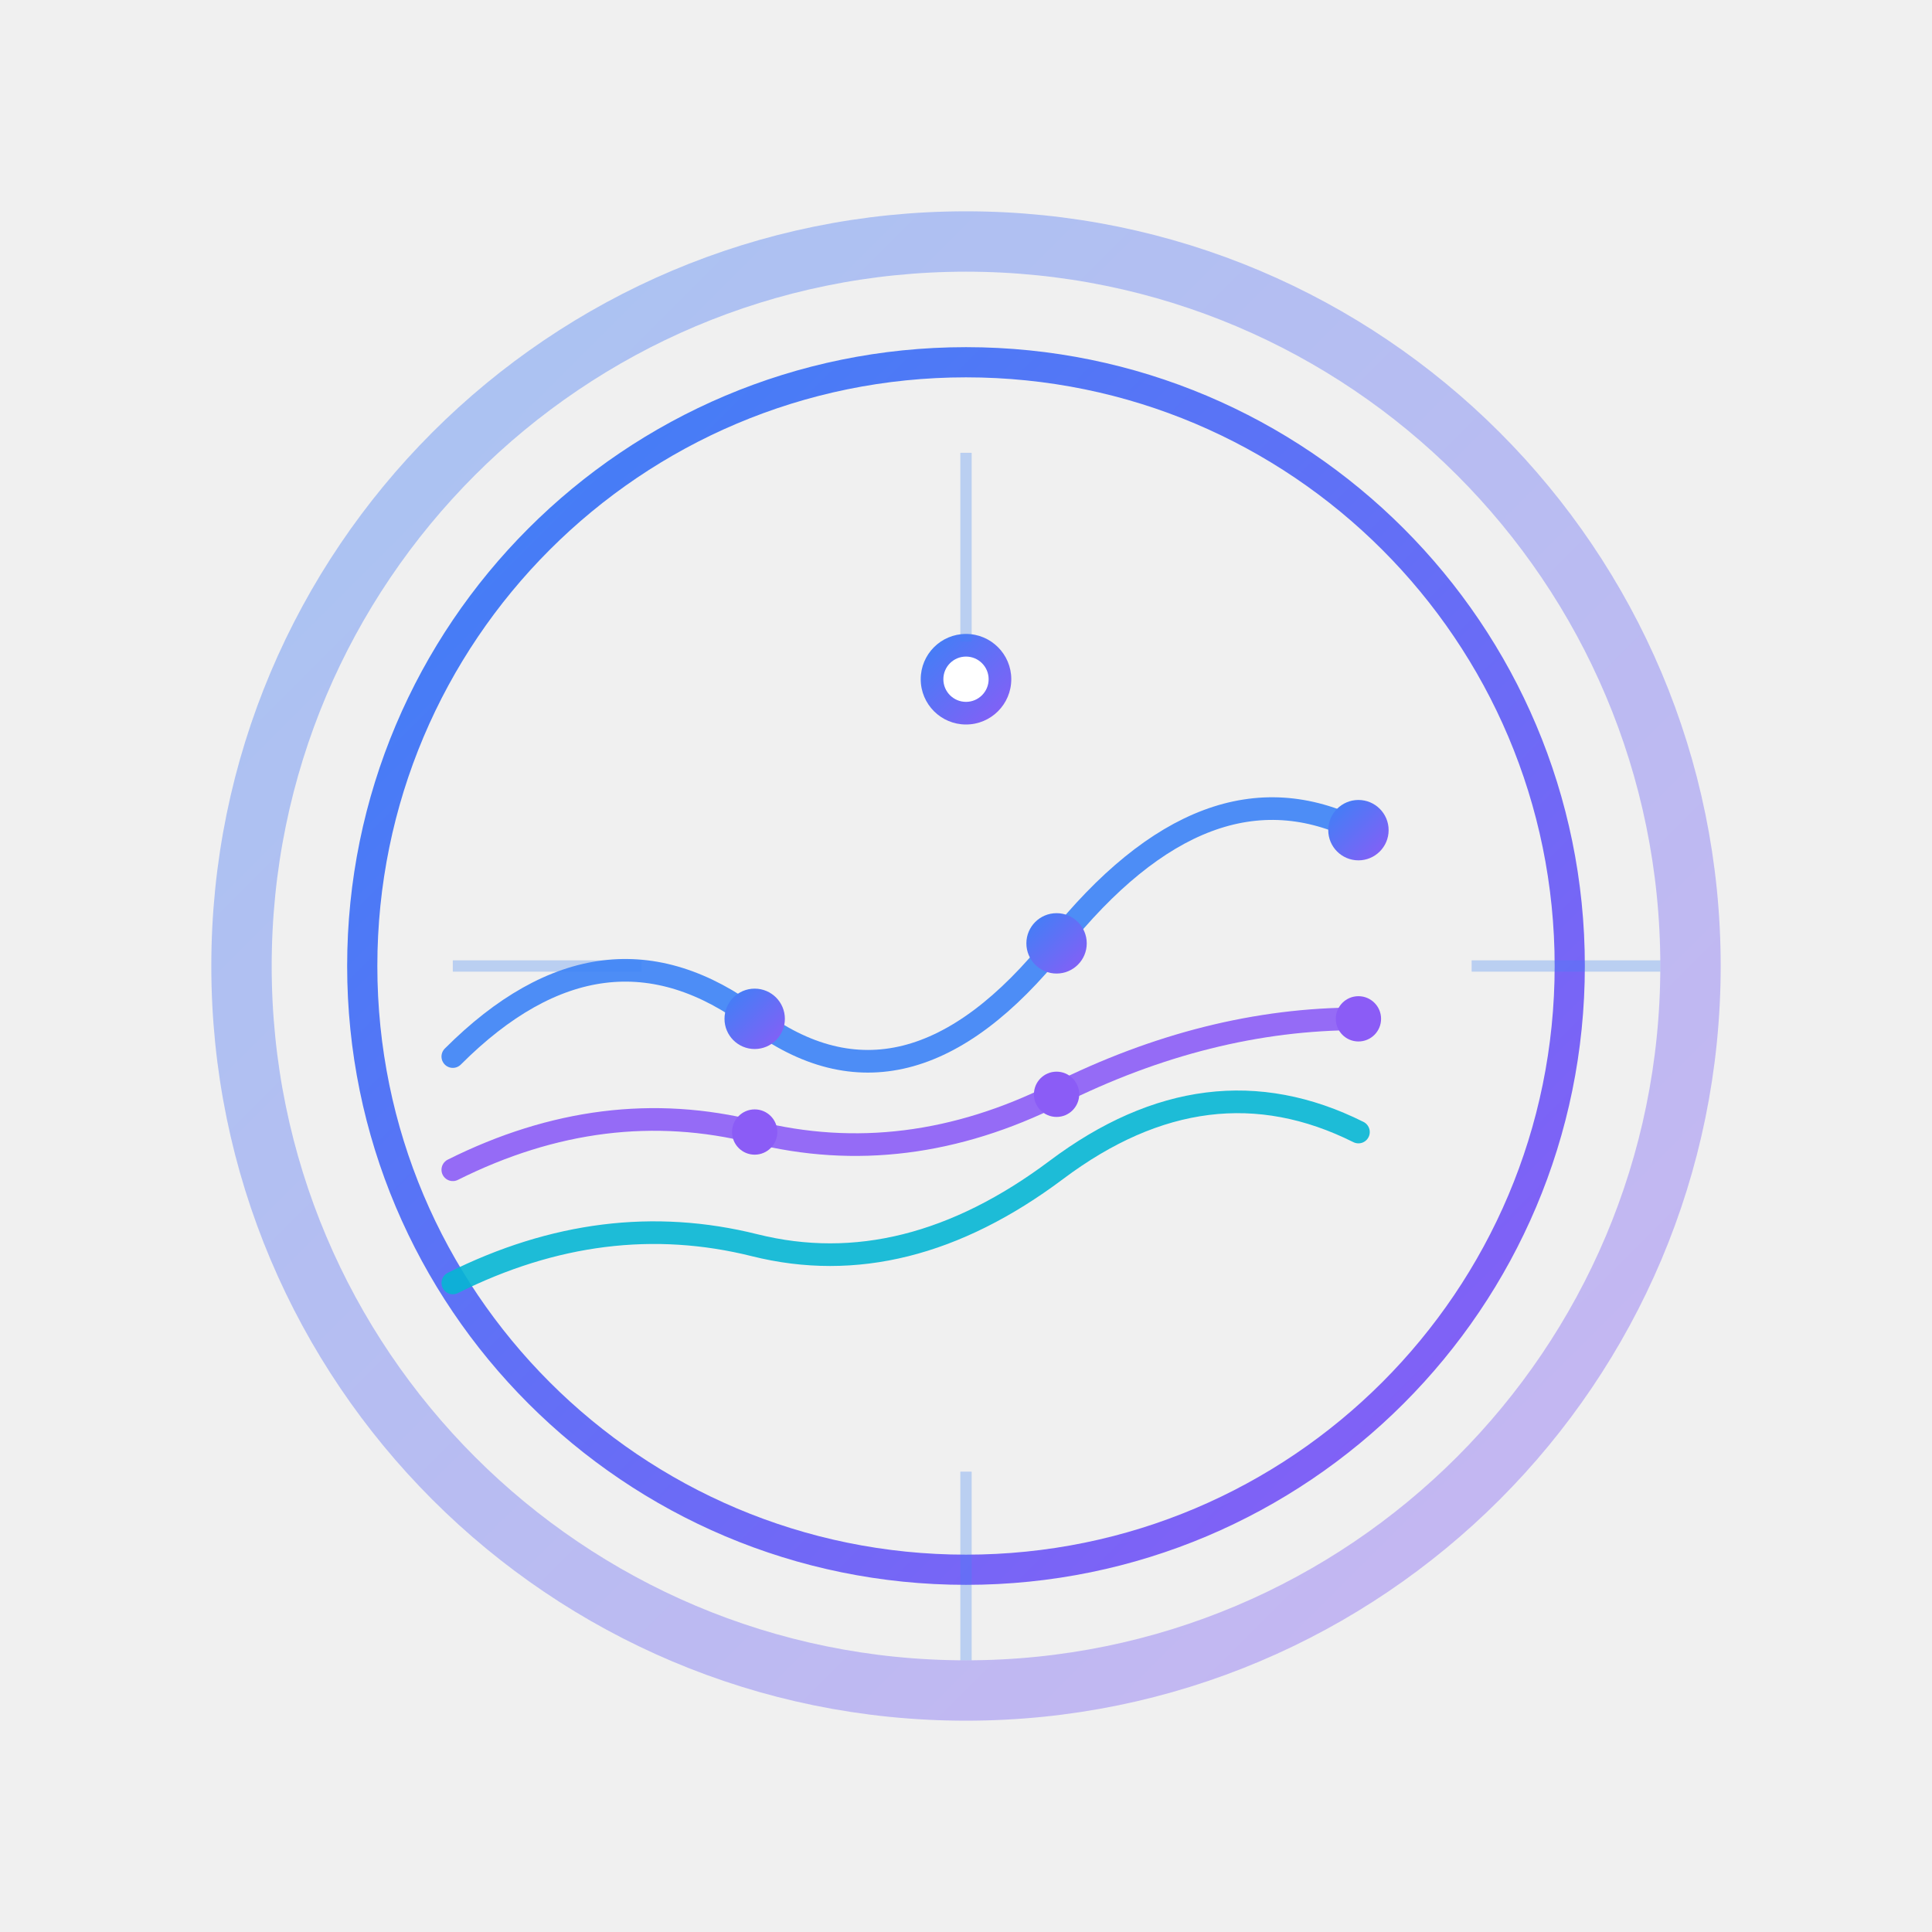
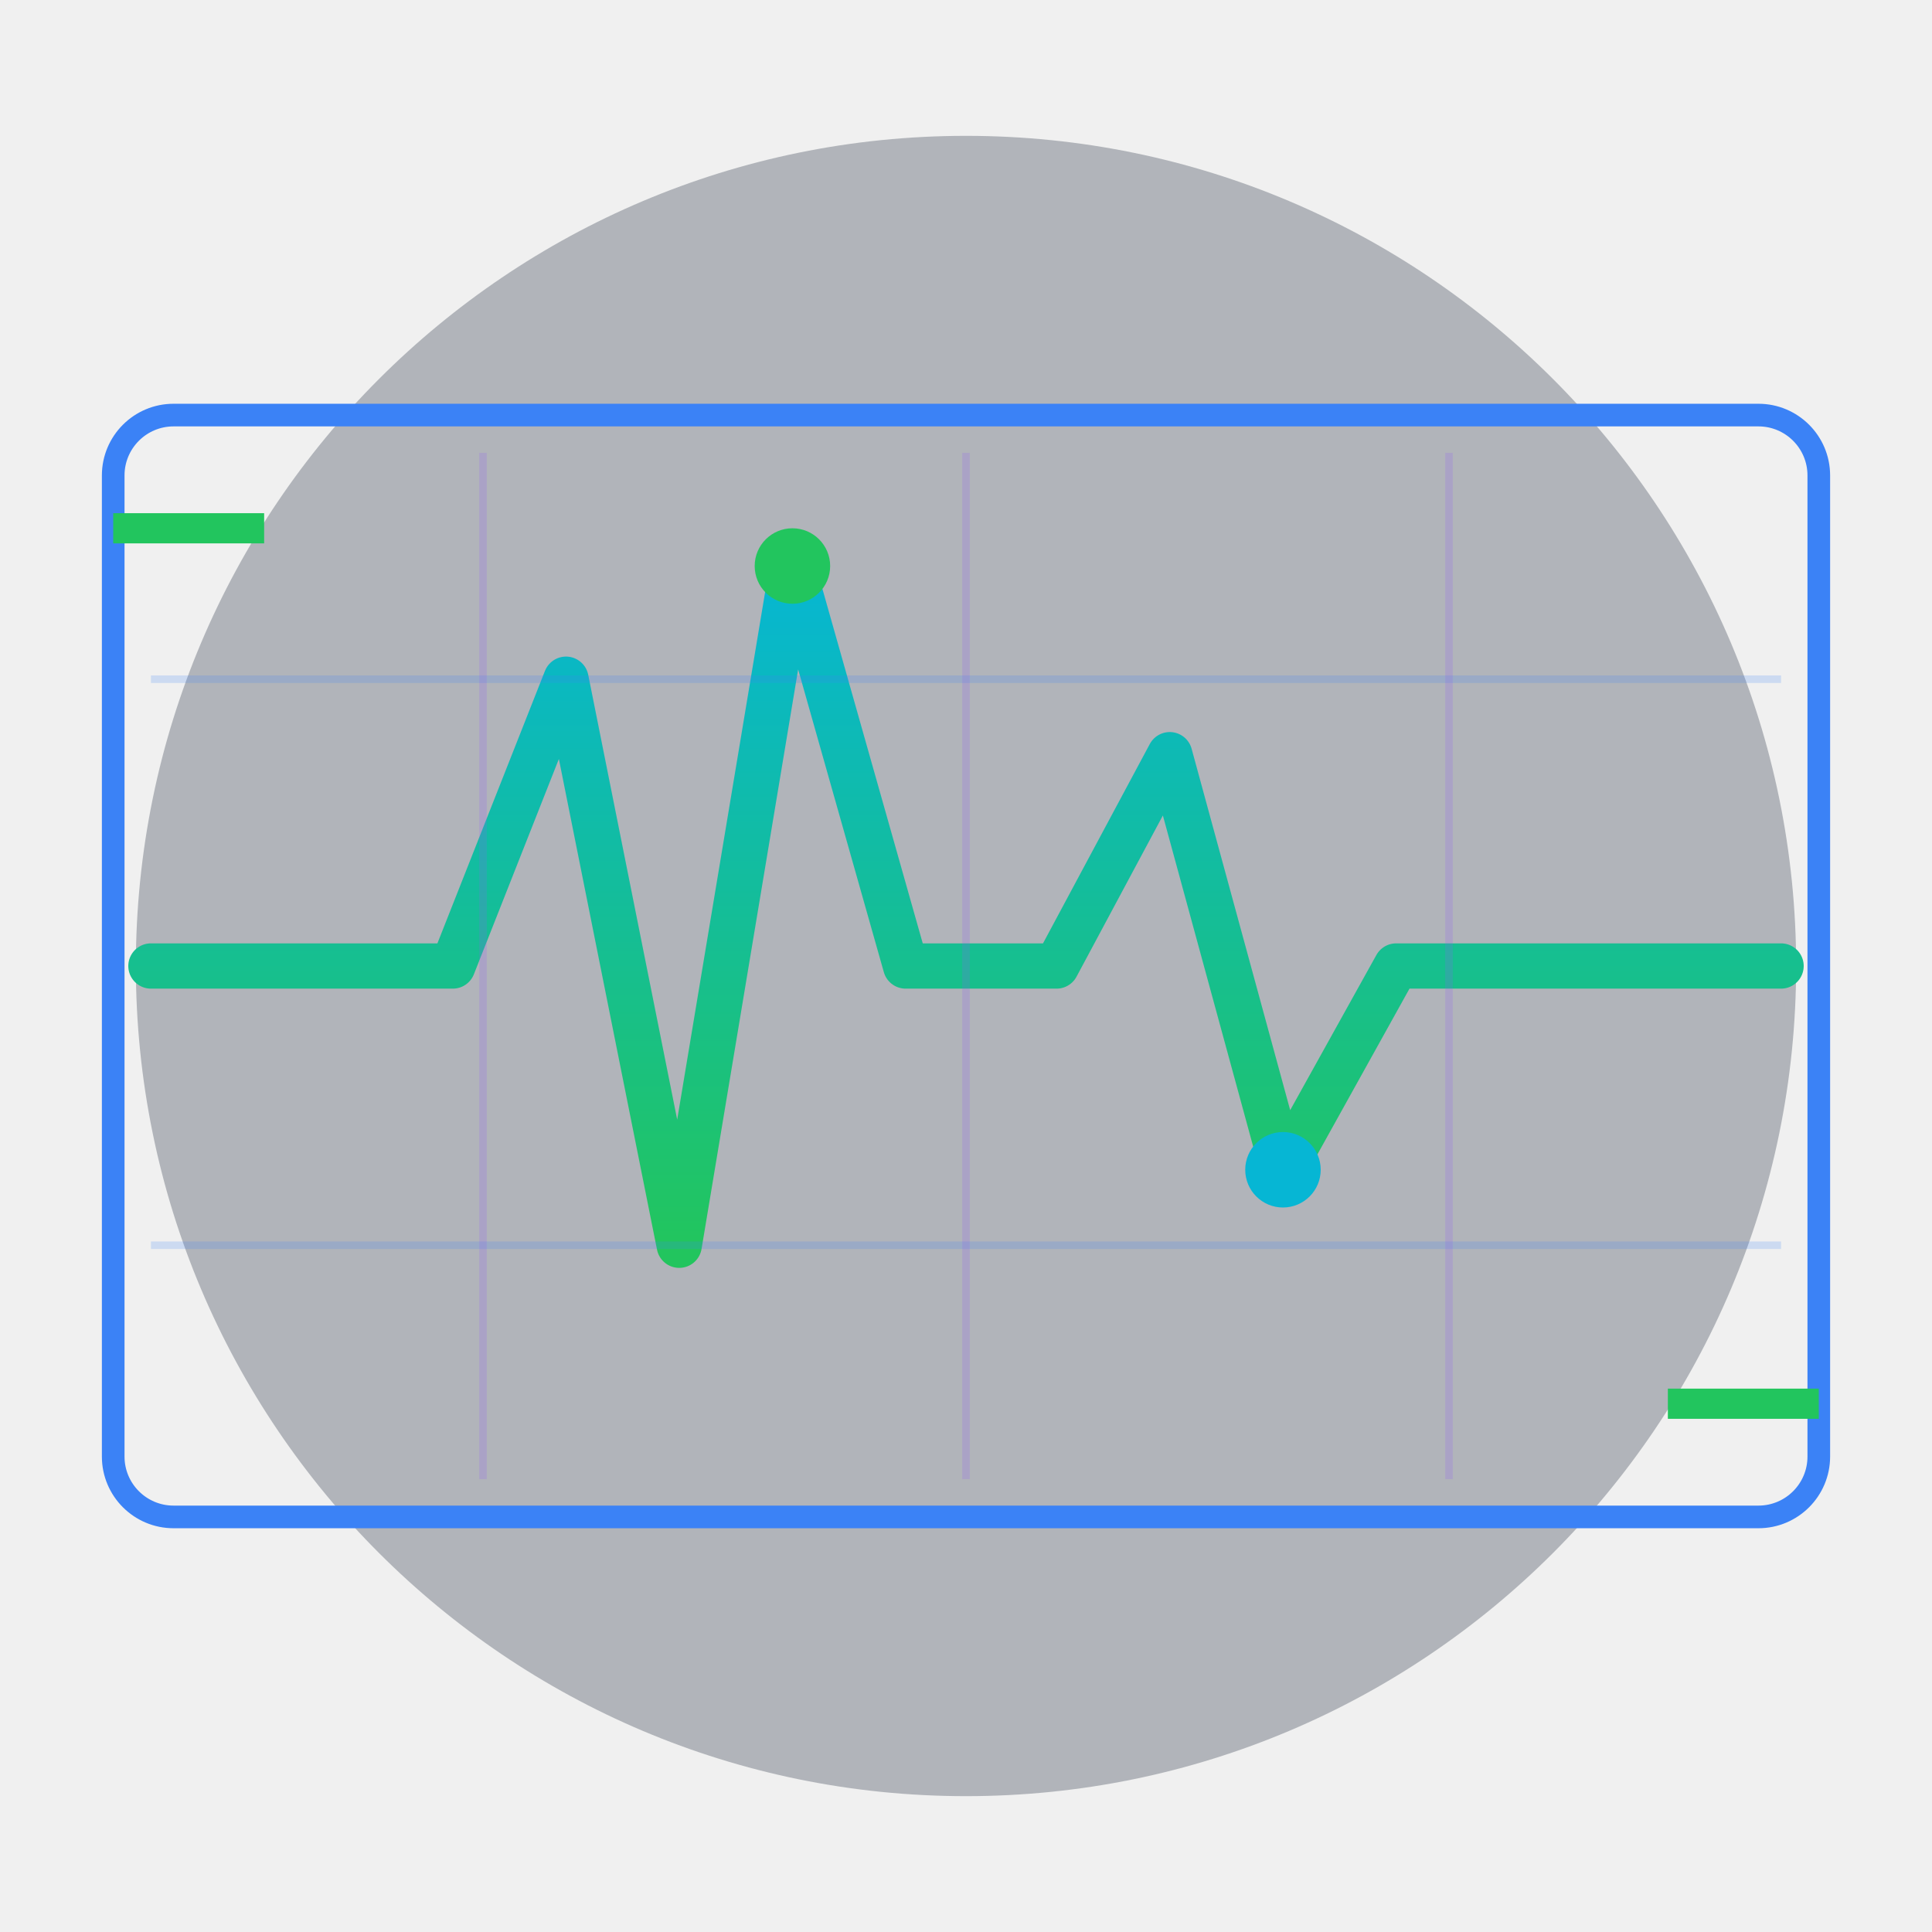
- <svg xmlns="http://www.w3.org/2000/svg" width="256" height="256" viewBox="0 0 256 256" fill="none">
+ <svg xmlns="http://www.w3.org/2000/svg" viewBox="0 0 256 256" width="256" height="256">
  <defs>
-     <linearGradient id="primary-gradient" x1="0%" y1="0%" x2="100%" y2="100%">
-       <stop offset="0%" style="stop-color:#3B82F6;stop-opacity:1" />
-       <stop offset="100%" style="stop-color:#8B5CF6;stop-opacity:1" />
-     </linearGradient>
-     <linearGradient id="glow-gradient" x1="0%" y1="0%" x2="100%" y2="100%">
-       <stop offset="0%" style="stop-color:#06B6D4;stop-opacity:0.3" />
-       <stop offset="100%" style="stop-color:#8B5CF6;stop-opacity:0.3" />
+     <linearGradient id="grad2" x1="0%" y1="100%" x2="0%" y2="0%">
+       <stop offset="0%" style="stop-color:#22c55e;stop-opacity:1" />
+       <stop offset="100%" style="stop-color:#06b6d4;stop-opacity:1" />
    </linearGradient>
  </defs>
-   <circle cx="128" cy="128" r="96" fill="none" stroke="url(#primary-gradient)" stroke-width="8" opacity="0.4" />
-   <circle cx="128" cy="128" r="80" fill="none" stroke="url(#primary-gradient)" stroke-width="4" />
-   <g opacity="0.9">
-     <path d="M 60 140 Q 80 120, 100 135 T 140 125 T 180 110" fill="none" stroke="#3B82F6" stroke-width="3" stroke-linecap="round" />
-     <path d="M 60 155 Q 80 145, 100 150 T 140 145 T 180 135" fill="none" stroke="#8B5CF6" stroke-width="3" stroke-linecap="round" />
-     <path d="M 60 170 Q 80 160, 100 165 T 140 155 T 180 150" fill="none" stroke="#06B6D4" stroke-width="3" stroke-linecap="round" />
-   </g>
-   <g fill="url(#primary-gradient)">
-     <circle cx="100" cy="135" r="4" />
-     <circle cx="140" cy="125" r="4" />
-     <circle cx="180" cy="110" r="4" />
-     <circle cx="100" cy="150" r="3" fill="#8B5CF6" />
-     <circle cx="140" cy="145" r="3" fill="#8B5CF6" />
-     <circle cx="180" cy="135" r="3" fill="#8B5CF6" />
-   </g>
-   <circle cx="128" cy="90" r="6" fill="url(#primary-gradient)" />
-   <circle cx="128" cy="90" r="3" fill="#FFFFFF" />
-   <g opacity="0.3" stroke="#3B82F6" stroke-width="1.5">
-     <line x1="128" y1="60" x2="128" y2="85" />
-     <line x1="128" y1="195" x2="128" y2="220" />
-     <line x1="60" y1="128" x2="85" y2="128" />
-     <line x1="195" y1="128" x2="220" y2="128" />
-   </g>
+   <circle cx="128" cy="128" r="110" fill="#1e293b" opacity="0.3" />
+   <path d="M 20 128 L 60 128 L 75 90 L 90 165 L 105 75 L 120 128 L 140 128 L 155 100 L 170 155 L 185 128 L 236 128" fill="none" stroke="url(#grad2)" stroke-width="6" stroke-linecap="round" stroke-linejoin="round" />
+   <line x1="20" y1="90" x2="236" y2="90" stroke="#3b82f6" stroke-width="1" opacity="0.2" />
+   <line x1="20" y1="165" x2="236" y2="165" stroke="#3b82f6" stroke-width="1" opacity="0.2" />
+   <line x1="64" y1="60" x2="64" y2="196" stroke="#8b5cf6" stroke-width="1" opacity="0.2" />
+   <line x1="128" y1="60" x2="128" y2="196" stroke="#8b5cf6" stroke-width="1" opacity="0.2" />
+   <line x1="192" y1="60" x2="192" y2="196" stroke="#8b5cf6" stroke-width="1" opacity="0.2" />
+   <circle cx="105" cy="75" r="5" fill="#22c55e" />
+   <circle cx="170" cy="155" r="5" fill="#06b6d4" />
+   <rect x="15" y="55" width="226" height="146" fill="none" stroke="#3b82f6" stroke-width="3" rx="8" />
+   <line x1="15" y1="70" x2="35" y2="70" stroke="#22c55e" stroke-width="4" />
+   <line x1="221" y1="186" x2="241" y2="186" stroke="#22c55e" stroke-width="4" />
</svg>
